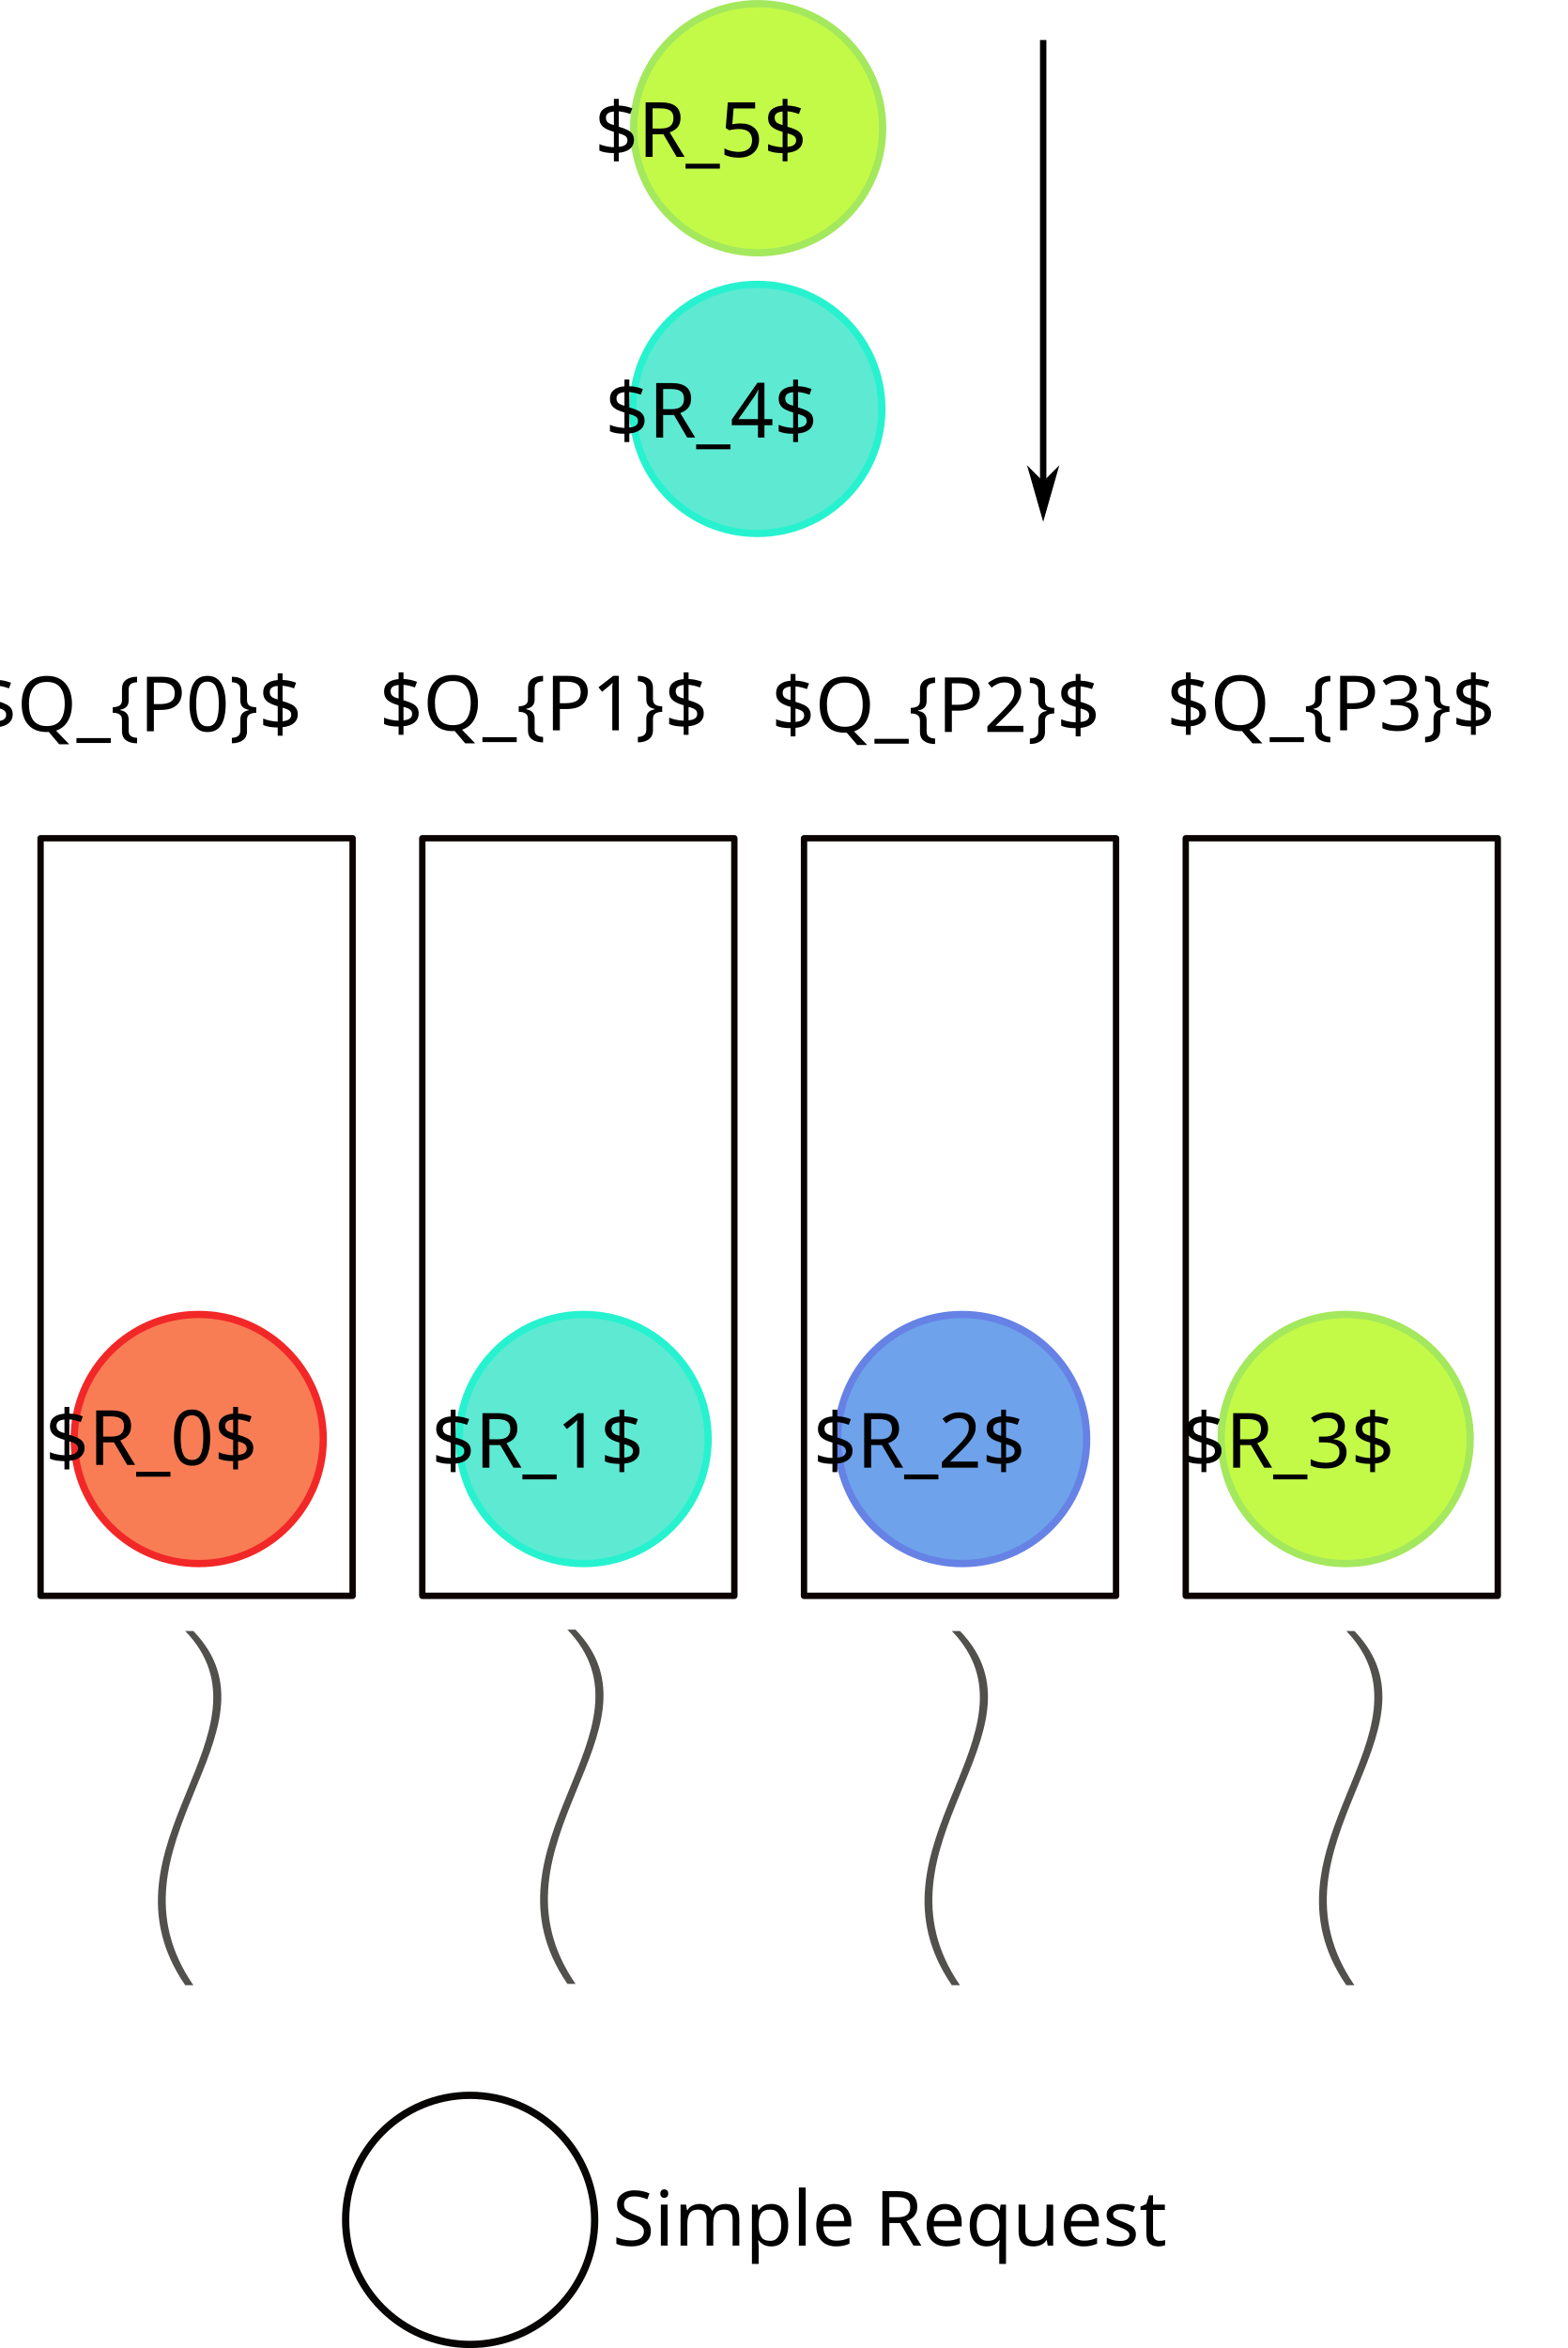
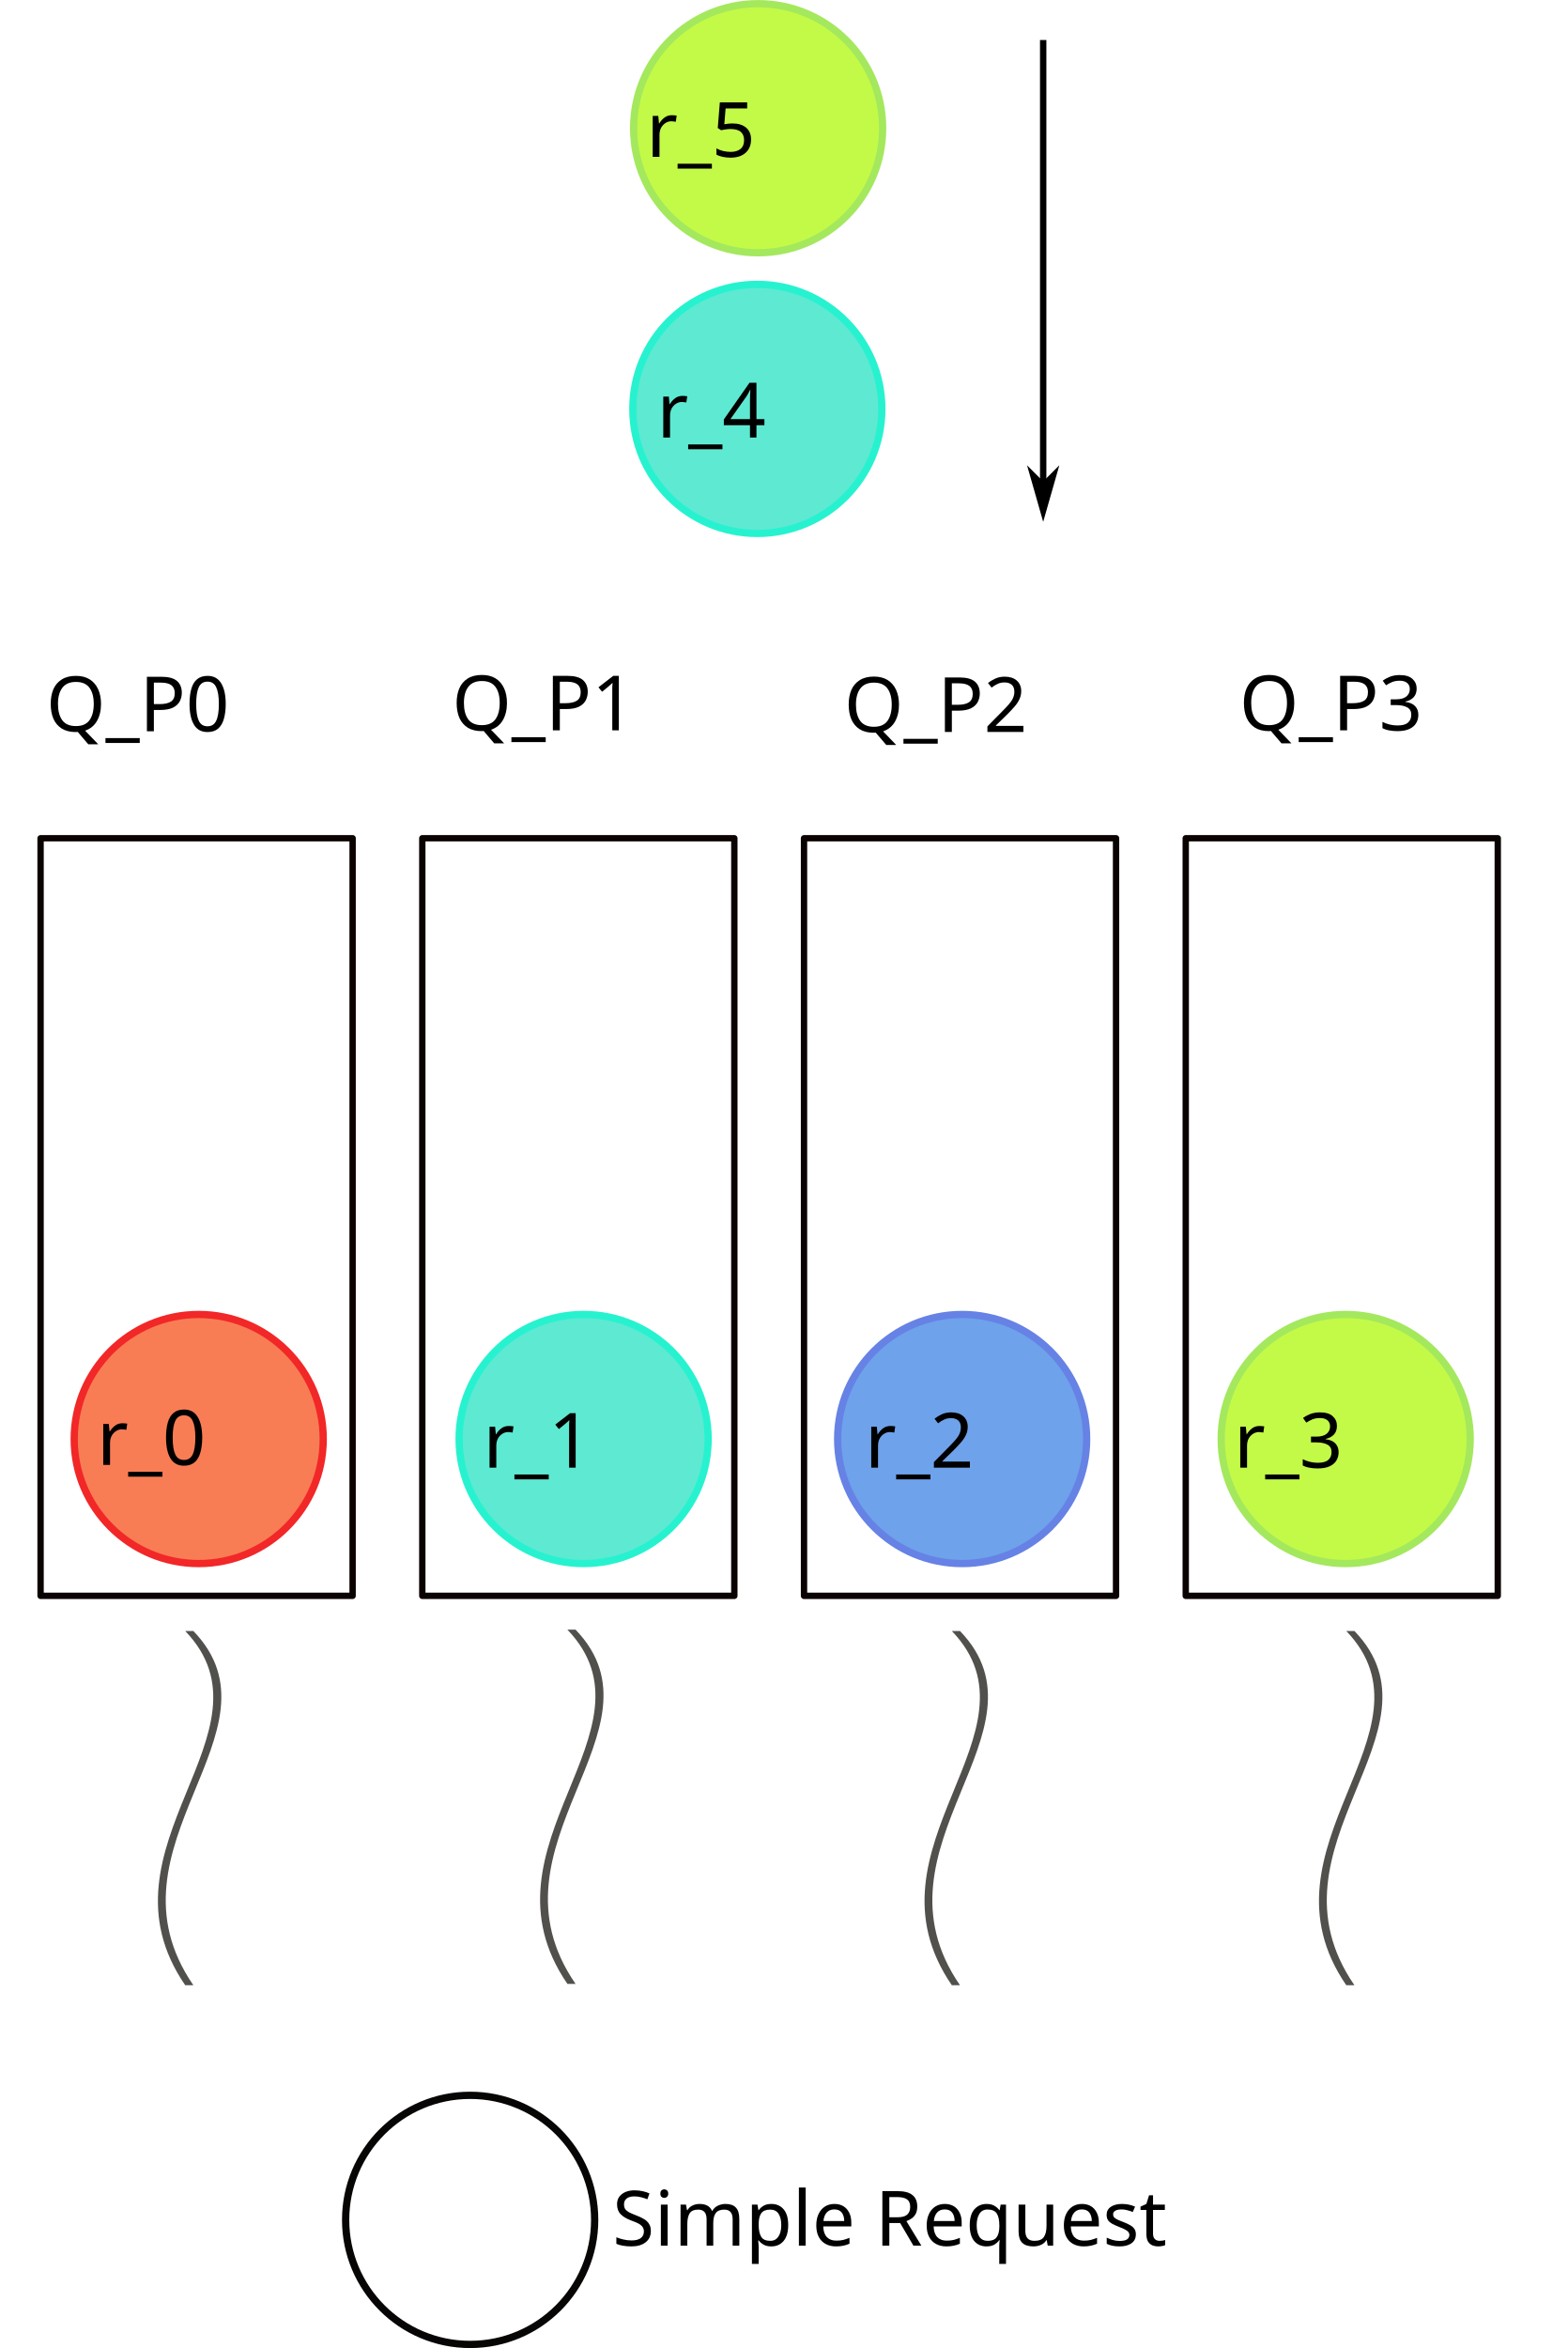
<svg xmlns="http://www.w3.org/2000/svg" width="246.446" height="368.958" id="svg2" version="1.1">
  <defs id="defs4">
    <marker orient="auto" refY="0" refX="0" id="Arrow1Mend" style="overflow:visible">
      <path id="path4386" d="M 0,0 5,-5 -12.5,0 5,5 0,0 z" style="fill-rule:evenodd;stroke:#000000;stroke-width:1pt" transform="matrix(-0.4,0,0,-0.4,-4,0)" />
    </marker>
    <marker orient="auto" refY="0" refX="0" id="Arrow1Lstart" style="overflow:visible">
      <path id="path4377" d="M 0,0 5,-5 -12.5,0 5,5 0,0 z" style="fill-rule:evenodd;stroke:#000000;stroke-width:1pt" transform="matrix(0.8,0,0,0.8,10,0)" />
    </marker>
  </defs>
  <g id="layer1" transform="translate(-94.12221,-501.0967)">
    <rect style="fill:none;stroke:#0b0202;stroke-width:1;stroke-linejoin:round;stroke-miterlimit:4;stroke-opacity:1;stroke-dasharray:none;stroke-dashoffset:0" id="rect3846" width="49.047" height="119.047" x="100.5" y="632.816" ry="0" />
    <rect style="fill:none;stroke:#0b0202;stroke-width:1;stroke-linejoin:round;stroke-miterlimit:4;stroke-opacity:1;stroke-dasharray:none;stroke-dashoffset:0" id="rect3846-2" width="49.047" height="119.047" x="160.5" y="632.816" ry="0" />
    <rect style="fill:none;stroke:#0b0202;stroke-width:1;stroke-linejoin:round;stroke-miterlimit:4;stroke-opacity:1;stroke-dasharray:none;stroke-dashoffset:0" id="rect3846-8" width="49.047" height="119.047" x="220.5" y="632.816" ry="0" />
    <rect style="fill:none;stroke:#0b0202;stroke-width:1;stroke-linejoin:round;stroke-miterlimit:4;stroke-opacity:1;stroke-dasharray:none;stroke-dashoffset:0" id="rect3846-7" width="49.047" height="119.047" x="280.5" y="632.816" ry="0" />
-     <path style="fill:#f87d55;fill-opacity:1;stroke:#f22727;stroke-width:1;stroke-linejoin:round;stroke-miterlimit:4;stroke-opacity:1;stroke-dasharray:none;stroke-dashoffset:0" id="path3880" d="m 102.857,691.648 c 0,9.468 -7.675,17.143 -17.143,17.143 -9.468,0 -17.143,-7.675 -17.143,-17.143 0,-9.468 7.675,-17.143 17.143,-17.143 9.468,0 17.143,7.675 17.143,17.143 z" transform="matrix(1.1417,0,0,1.1417,27.49711,-62.43534)" />
-     <path style="fill:#5ee9d2;fill-opacity:1;stroke:#27f2cf;stroke-width:1;stroke-linejoin:round;stroke-miterlimit:4;stroke-opacity:1;stroke-dasharray:none;stroke-dashoffset:0" id="path3880-3" d="m 102.857,691.648 c 0,9.468 -7.675,17.143 -17.143,17.143 -9.468,0 -17.143,-7.675 -17.143,-17.143 0,-9.468 7.675,-17.143 17.143,-17.143 9.468,0 17.143,7.675 17.143,17.143 z" transform="matrix(1.1417,0,0,1.1417,87.99711,-62.43534)" />
-     <path style="fill:#6ea2eb;fill-opacity:1;stroke:#6682e5;stroke-width:1;stroke-linejoin:round;stroke-miterlimit:4;stroke-opacity:1;stroke-dasharray:none;stroke-dashoffset:0" id="path3880-7" d="m 102.857,691.648 c 0,9.468 -7.675,17.143 -17.143,17.143 -9.468,0 -17.143,-7.675 -17.143,-17.143 0,-9.468 7.675,-17.143 17.143,-17.143 9.468,0 17.143,7.675 17.143,17.143 z" transform="matrix(1.1417,0,0,1.1417,147.4971,-62.43534)" />
-     <path style="fill:#c3fa48;fill-opacity:1;stroke:#a4e85d;stroke-width:1;stroke-linejoin:round;stroke-miterlimit:4;stroke-opacity:1;stroke-dasharray:none;stroke-dashoffset:0" id="path3880-4" d="m 102.857,691.648 c 0,9.468 -7.675,17.143 -17.143,17.143 -9.468,0 -17.143,-7.675 -17.143,-17.143 0,-9.468 7.675,-17.143 17.143,-17.143 9.468,0 17.143,7.675 17.143,17.143 z" transform="matrix(1.1417,0,0,1.1417,207.7828,-62.43534)" />
-     <text xml:space="preserve" style="font-size:12px;font-style:normal;font-weight:normal;text-align:center;line-height:125%;letter-spacing:0px;word-spacing:0px;text-anchor:middle;fill:#000000;fill-opacity:1;stroke:none;font-family:Sans;-inkscape-font-specification:Sans" x="125.714" y="731.291" id="text3914">
-       <tspan id="tspan3916" x="125.714" y="731.291">$R_0$</tspan>
+     <path style="fill:#f87d55;fill-opacity:1;stroke:#f22727;stroke-width:1;stroke-linejoin:round;stroke-miterlimit:4;stroke-opacity:1;stroke-dasharray:none;stroke-dashoffset:0" id="path3880" d="M 102.857,691.648 A 17.143,17.143 0 0 1 85.714,708.791 17.143,17.143 0 0 1 68.571,691.648 17.143,17.143 0 0 1 85.714,674.505 17.143,17.143 0 0 1 102.857,691.648 Z" transform="matrix(1.1417,0,0,1.1417,27.49711,-62.43534)" />
+     <path style="fill:#5ee9d2;fill-opacity:1;stroke:#27f2cf;stroke-width:1;stroke-linejoin:round;stroke-miterlimit:4;stroke-opacity:1;stroke-dasharray:none;stroke-dashoffset:0" id="path3880-3" d="M 102.857,691.648 A 17.143,17.143 0 0 1 85.714,708.791 17.143,17.143 0 0 1 68.571,691.648 17.143,17.143 0 0 1 85.714,674.505 17.143,17.143 0 0 1 102.857,691.648 Z" transform="matrix(1.1417,0,0,1.1417,87.99711,-62.43534)" />
+     <path style="fill:#6ea2eb;fill-opacity:1;stroke:#6682e5;stroke-width:1;stroke-linejoin:round;stroke-miterlimit:4;stroke-opacity:1;stroke-dasharray:none;stroke-dashoffset:0" id="path3880-7" d="M 102.857,691.648 A 17.143,17.143 0 0 1 85.714,708.791 17.143,17.143 0 0 1 68.571,691.648 17.143,17.143 0 0 1 85.714,674.505 17.143,17.143 0 0 1 102.857,691.648 Z" transform="matrix(1.1417,0,0,1.1417,147.4971,-62.43534)" />
+     <path style="fill:#c3fa48;fill-opacity:1;stroke:#a4e85d;stroke-width:1;stroke-linejoin:round;stroke-miterlimit:4;stroke-opacity:1;stroke-dasharray:none;stroke-dashoffset:0" id="path3880-4" d="M 102.857,691.648 A 17.143,17.143 0 0 1 85.714,708.791 17.143,17.143 0 0 1 68.571,691.648 17.143,17.143 0 0 1 85.714,674.505 17.143,17.143 0 0 1 102.857,691.648 Z" transform="matrix(1.1417,0,0,1.1417,207.7828,-62.43534)" />
+     <text xml:space="preserve" style="font-style:normal;font-weight:normal;font-size:12px;line-height:125%;font-family:Sans;-inkscape-font-specification:Sans;text-align:center;letter-spacing:0px;word-spacing:0px;text-anchor:middle;fill:#000000;fill-opacity:1;stroke:none" x="125.714" y="731.291" id="text3914">
+       <tspan id="tspan3916" x="125.714" y="731.291">r_0</tspan>
    </text>
-     <text xml:space="preserve" style="font-size:12px;font-style:normal;font-weight:normal;text-align:center;line-height:125%;letter-spacing:0px;word-spacing:0px;text-anchor:middle;fill:#000000;fill-opacity:1;stroke:none;font-family:Sans;-inkscape-font-specification:Sans" x="186.431" y="731.72" id="text3914-3">
-       <tspan id="tspan3916-8" x="186.431" y="731.72">$R_1$</tspan>
+     <text xml:space="preserve" style="font-style:normal;font-weight:normal;font-size:12px;line-height:125%;font-family:Sans;-inkscape-font-specification:Sans;text-align:center;letter-spacing:0px;word-spacing:0px;text-anchor:middle;fill:#000000;fill-opacity:1;stroke:none" x="186.431" y="731.72" id="text3914-3">
+       <tspan id="tspan3916-8" x="186.431" y="731.72">r_1</tspan>
    </text>
-     <text xml:space="preserve" style="font-size:12px;font-style:normal;font-weight:normal;text-align:center;line-height:125%;letter-spacing:0px;word-spacing:0px;text-anchor:middle;fill:#000000;fill-opacity:1;stroke:none;font-family:Sans;-inkscape-font-specification:Sans" x="246.431" y="731.72" id="text3914-5">
-       <tspan id="tspan3916-1" x="246.431" y="731.72">$R_2$</tspan>
+     <text xml:space="preserve" style="font-style:normal;font-weight:normal;font-size:12px;line-height:125%;font-family:Sans;-inkscape-font-specification:Sans;text-align:center;letter-spacing:0px;word-spacing:0px;text-anchor:middle;fill:#000000;fill-opacity:1;stroke:none" x="246.431" y="731.72" id="text3914-5">
+       <tspan id="tspan3916-1" x="246.431" y="731.72">r_2</tspan>
    </text>
-     <text xml:space="preserve" style="font-size:12px;font-style:normal;font-weight:normal;text-align:center;line-height:125%;letter-spacing:0px;word-spacing:0px;text-anchor:middle;fill:#000000;fill-opacity:1;stroke:none;font-family:Sans;-inkscape-font-specification:Sans" x="304.432" y="731.72" id="text3914-0">
-       <tspan id="tspan3916-2" x="304.432" y="731.72">$R_3$</tspan>
+     <text xml:space="preserve" style="font-style:normal;font-weight:normal;font-size:12px;line-height:125%;font-family:Sans;-inkscape-font-specification:Sans;text-align:center;letter-spacing:0px;word-spacing:0px;text-anchor:middle;fill:#000000;fill-opacity:1;stroke:none" x="304.432" y="731.72" id="text3914-0">
+       <tspan id="tspan3916-2" x="304.432" y="731.72">r_3</tspan>
    </text>
-     <text xml:space="preserve" style="font-size:12px;font-style:normal;font-weight:normal;text-align:center;line-height:125%;letter-spacing:0px;word-spacing:0px;text-anchor:middle;fill:#000000;fill-opacity:1;stroke:none;font-family:Sans;-inkscape-font-specification:Sans" x="123.571" y="616.005" id="text3957">
-       <tspan id="tspan3959" x="123.571" y="616.005">$Q_{P0}$</tspan>
+     <text xml:space="preserve" style="font-style:normal;font-weight:normal;font-size:12px;line-height:125%;font-family:Sans;-inkscape-font-specification:Sans;text-align:center;letter-spacing:0px;word-spacing:0px;text-anchor:middle;fill:#000000;fill-opacity:1;stroke:none" x="123.571" y="616.005" id="text3957">
+       <tspan id="tspan3959" x="123.571" y="616.005">Q_P0</tspan>
    </text>
    <path style="opacity:0.745;fill:#15140f;fill-opacity:1;stroke:none" d="m 124.517,757.387 c 15.19,15.771 -15.086,33.778 0,55.665 l -1.282,0 c -14.949,-21.777 15.185,-39.825 0,-55.665 z" id="rect5551" />
    <path style="opacity:0.745;fill:#15140f;fill-opacity:1;stroke:none" d="m 184.588,757.173 c 15.19,15.771 -15.086,33.778 0,55.665 l -1.282,0 c -14.949,-21.777 15.185,-39.825 0,-55.665 z" id="rect5551-4" />
    <path style="opacity:0.745;fill:#15140f;fill-opacity:1;stroke:none" d="m 245.017,757.387 c 15.19,15.771 -15.086,33.778 0,55.665 l -1.282,0 c -14.949,-21.777 15.185,-39.825 0,-55.665 z" id="rect5551-1" />
    <path style="opacity:0.745;fill:#15140f;fill-opacity:1;stroke:none" d="m 307.017,757.387 c 15.19,15.771 -15.086,33.778 0,55.665 l -1.282,0 c -14.949,-21.777 15.185,-39.825 0,-55.665 z" id="rect5551-6" />
-     <path style="fill:#5ee9d2;fill-opacity:1;stroke:#27f2cf;stroke-width:1;stroke-linejoin:round;stroke-miterlimit:4;stroke-opacity:1;stroke-dasharray:none;stroke-dashoffset:0" id="path3880-3-3" d="m 102.857,691.648 c 0,9.468 -7.675,17.143 -17.143,17.143 -9.468,0 -17.143,-7.675 -17.143,-17.143 0,-9.468 7.675,-17.143 17.143,-17.143 9.468,0 17.143,7.675 17.143,17.143 z" transform="matrix(1.1417,0,0,1.1417,115.3024,-224.3027)" />
-     <text xml:space="preserve" style="font-size:12px;font-style:normal;font-weight:normal;text-align:center;line-height:125%;letter-spacing:0px;word-spacing:0px;text-anchor:middle;fill:#000000;fill-opacity:1;stroke:none;font-family:Sans;-inkscape-font-specification:Sans" x="213.737" y="569.853" id="text3914-3-7">
-       <tspan id="tspan3916-8-5" x="213.737" y="569.853">$R_4$</tspan>
+     <path style="fill:#5ee9d2;fill-opacity:1;stroke:#27f2cf;stroke-width:1;stroke-linejoin:round;stroke-miterlimit:4;stroke-opacity:1;stroke-dasharray:none;stroke-dashoffset:0" id="path3880-3-3" d="M 102.857,691.648 A 17.143,17.143 0 0 1 85.714,708.791 17.143,17.143 0 0 1 68.571,691.648 17.143,17.143 0 0 1 85.714,674.505 17.143,17.143 0 0 1 102.857,691.648 Z" transform="matrix(1.1417,0,0,1.1417,115.3024,-224.3027)" />
+     <text xml:space="preserve" style="font-style:normal;font-weight:normal;font-size:12px;line-height:125%;font-family:Sans;-inkscape-font-specification:Sans;text-align:center;letter-spacing:0px;word-spacing:0px;text-anchor:middle;fill:#000000;fill-opacity:1;stroke:none" x="213.737" y="569.853" id="text3914-3-7">
+       <tspan id="tspan3916-8-5" x="213.737" y="569.853">r_4</tspan>
    </text>
-     <path style="fill:#c3fa48;fill-opacity:1;stroke:#a4e85d;stroke-width:1;stroke-linejoin:round;stroke-miterlimit:4;stroke-opacity:1;stroke-dasharray:none;stroke-dashoffset:0" id="path3880-4-1" d="m 102.857,691.648 c 0,9.468 -7.675,17.143 -17.143,17.143 -9.468,0 -17.143,-7.675 -17.143,-17.143 0,-9.468 7.675,-17.143 17.143,-17.143 9.468,0 17.143,7.675 17.143,17.143 z" transform="matrix(1.1417,0,0,1.1417,115.4287,-268.4094)" />
-     <text xml:space="preserve" style="font-size:12px;font-style:normal;font-weight:normal;text-align:center;line-height:125%;letter-spacing:0px;word-spacing:0px;text-anchor:middle;fill:#000000;fill-opacity:1;stroke:none;font-family:Sans;-inkscape-font-specification:Sans" x="212.077" y="525.746" id="text3914-0-7">
-       <tspan id="tspan3916-2-5" x="212.077" y="525.746">$R_5$</tspan>
+     <path style="fill:#c3fa48;fill-opacity:1;stroke:#a4e85d;stroke-width:1;stroke-linejoin:round;stroke-miterlimit:4;stroke-opacity:1;stroke-dasharray:none;stroke-dashoffset:0" id="path3880-4-1" d="M 102.857,691.648 A 17.143,17.143 0 0 1 85.714,708.791 17.143,17.143 0 0 1 68.571,691.648 17.143,17.143 0 0 1 85.714,674.505 17.143,17.143 0 0 1 102.857,691.648 Z" transform="matrix(1.1417,0,0,1.1417,115.4287,-268.4094)" />
+     <text xml:space="preserve" style="font-style:normal;font-weight:normal;font-size:12px;line-height:125%;font-family:Sans;-inkscape-font-specification:Sans;text-align:center;letter-spacing:0px;word-spacing:0px;text-anchor:middle;fill:#000000;fill-opacity:1;stroke:none" x="212.077" y="525.746" id="text3914-0-7">
+       <tspan id="tspan3916-2-5" x="212.077" y="525.746">r_5</tspan>
    </text>
    <path style="fill:none;stroke:#000000;stroke-width:1;stroke-linecap:butt;stroke-linejoin:miter;stroke-miterlimit:4;stroke-opacity:1;stroke-dasharray:none;marker-start:none;marker-end:url(#Arrow1Mend)" d="m 258.094,507.385 0,73.741" id="path4371" />
-     <path style="fill:none;stroke:#080505;stroke-width:1;stroke-linejoin:round;stroke-miterlimit:4;stroke-opacity:1;stroke-dasharray:none;stroke-dashoffset:0" id="path3880-2" d="m 102.857,691.648 c 0,9.468 -7.675,17.143 -17.143,17.143 -9.468,0 -17.143,-7.675 -17.143,-17.143 0,-9.468 7.675,-17.143 17.143,-17.143 9.468,0 17.143,7.675 17.143,17.143 z" transform="matrix(1.1417,0,0,1.1417,70.16274,60.26752)" />
+     <path style="fill:none;stroke:#080505;stroke-width:1;stroke-linejoin:round;stroke-miterlimit:4;stroke-opacity:1;stroke-dasharray:none;stroke-dashoffset:0" id="path3880-2" d="M 102.857,691.648 A 17.143,17.143 0 0 1 85.714,708.791 17.143,17.143 0 0 1 68.571,691.648 17.143,17.143 0 0 1 85.714,674.505 17.143,17.143 0 0 1 102.857,691.648 Z" transform="matrix(1.1417,0,0,1.1417,70.16274,60.26752)" />
    <text xml:space="preserve" style="font-size:12px;font-style:normal;font-weight:normal;text-align:center;line-height:125%;letter-spacing:0px;word-spacing:0px;text-anchor:middle;fill:#000000;fill-opacity:1;stroke:none;font-family:Sans;-inkscape-font-specification:Sans" x="241.764" y="853.963" id="text3819">
      <tspan id="tspan3821" x="241.764" y="853.963">Simple Request</tspan>
    </text>
-     <text xml:space="preserve" style="font-size:12px;font-style:normal;font-weight:normal;text-align:center;line-height:125%;letter-spacing:0px;word-spacing:0px;text-anchor:middle;fill:#000000;fill-opacity:1;stroke:none;font-family:Sans;-inkscape-font-specification:Sans" x="311.125" y="615.861" id="text3957-5">
-       <tspan id="tspan3959-1" x="311.125" y="615.861">$Q_{P3}$</tspan>
+     <text xml:space="preserve" style="font-style:normal;font-weight:normal;font-size:12px;line-height:125%;font-family:Sans;-inkscape-font-specification:Sans;text-align:center;letter-spacing:0px;word-spacing:0px;text-anchor:middle;fill:#000000;fill-opacity:1;stroke:none" x="311.125" y="615.861" id="text3957-5">
+       <tspan id="tspan3959-1" x="311.125" y="615.861">Q_P3</tspan>
    </text>
-     <text xml:space="preserve" style="font-size:12px;font-style:normal;font-weight:normal;text-align:center;line-height:125%;letter-spacing:0px;word-spacing:0px;text-anchor:middle;fill:#000000;fill-opacity:1;stroke:none;font-family:Sans;-inkscape-font-specification:Sans" x="187.381" y="615.861" id="text3957-2">
-       <tspan id="tspan3959-7" x="187.381" y="615.861">$Q_{P1}$</tspan>
+     <text xml:space="preserve" style="font-style:normal;font-weight:normal;font-size:12px;line-height:125%;font-family:Sans;-inkscape-font-specification:Sans;text-align:center;letter-spacing:0px;word-spacing:0px;text-anchor:middle;fill:#000000;fill-opacity:1;stroke:none" x="187.381" y="615.861" id="text3957-2">
+       <tspan id="tspan3959-7" x="187.381" y="615.861">Q_P1</tspan>
    </text>
-     <text xml:space="preserve" style="font-size:12px;font-style:normal;font-weight:normal;text-align:center;line-height:125%;letter-spacing:0px;word-spacing:0px;text-anchor:middle;fill:#000000;fill-opacity:1;stroke:none;font-family:Sans;-inkscape-font-specification:Sans" x="249" y="616.114" id="text3957-1">
-       <tspan id="tspan3959-74" x="249" y="616.114">$Q_{P2}$</tspan>
+     <text xml:space="preserve" style="font-style:normal;font-weight:normal;font-size:12px;line-height:125%;font-family:Sans;-inkscape-font-specification:Sans;text-align:center;letter-spacing:0px;word-spacing:0px;text-anchor:middle;fill:#000000;fill-opacity:1;stroke:none" x="249" y="616.114" id="text3957-1">
+       <tspan id="tspan3959-74" x="249" y="616.114">Q_P2</tspan>
    </text>
  </g>
</svg>
